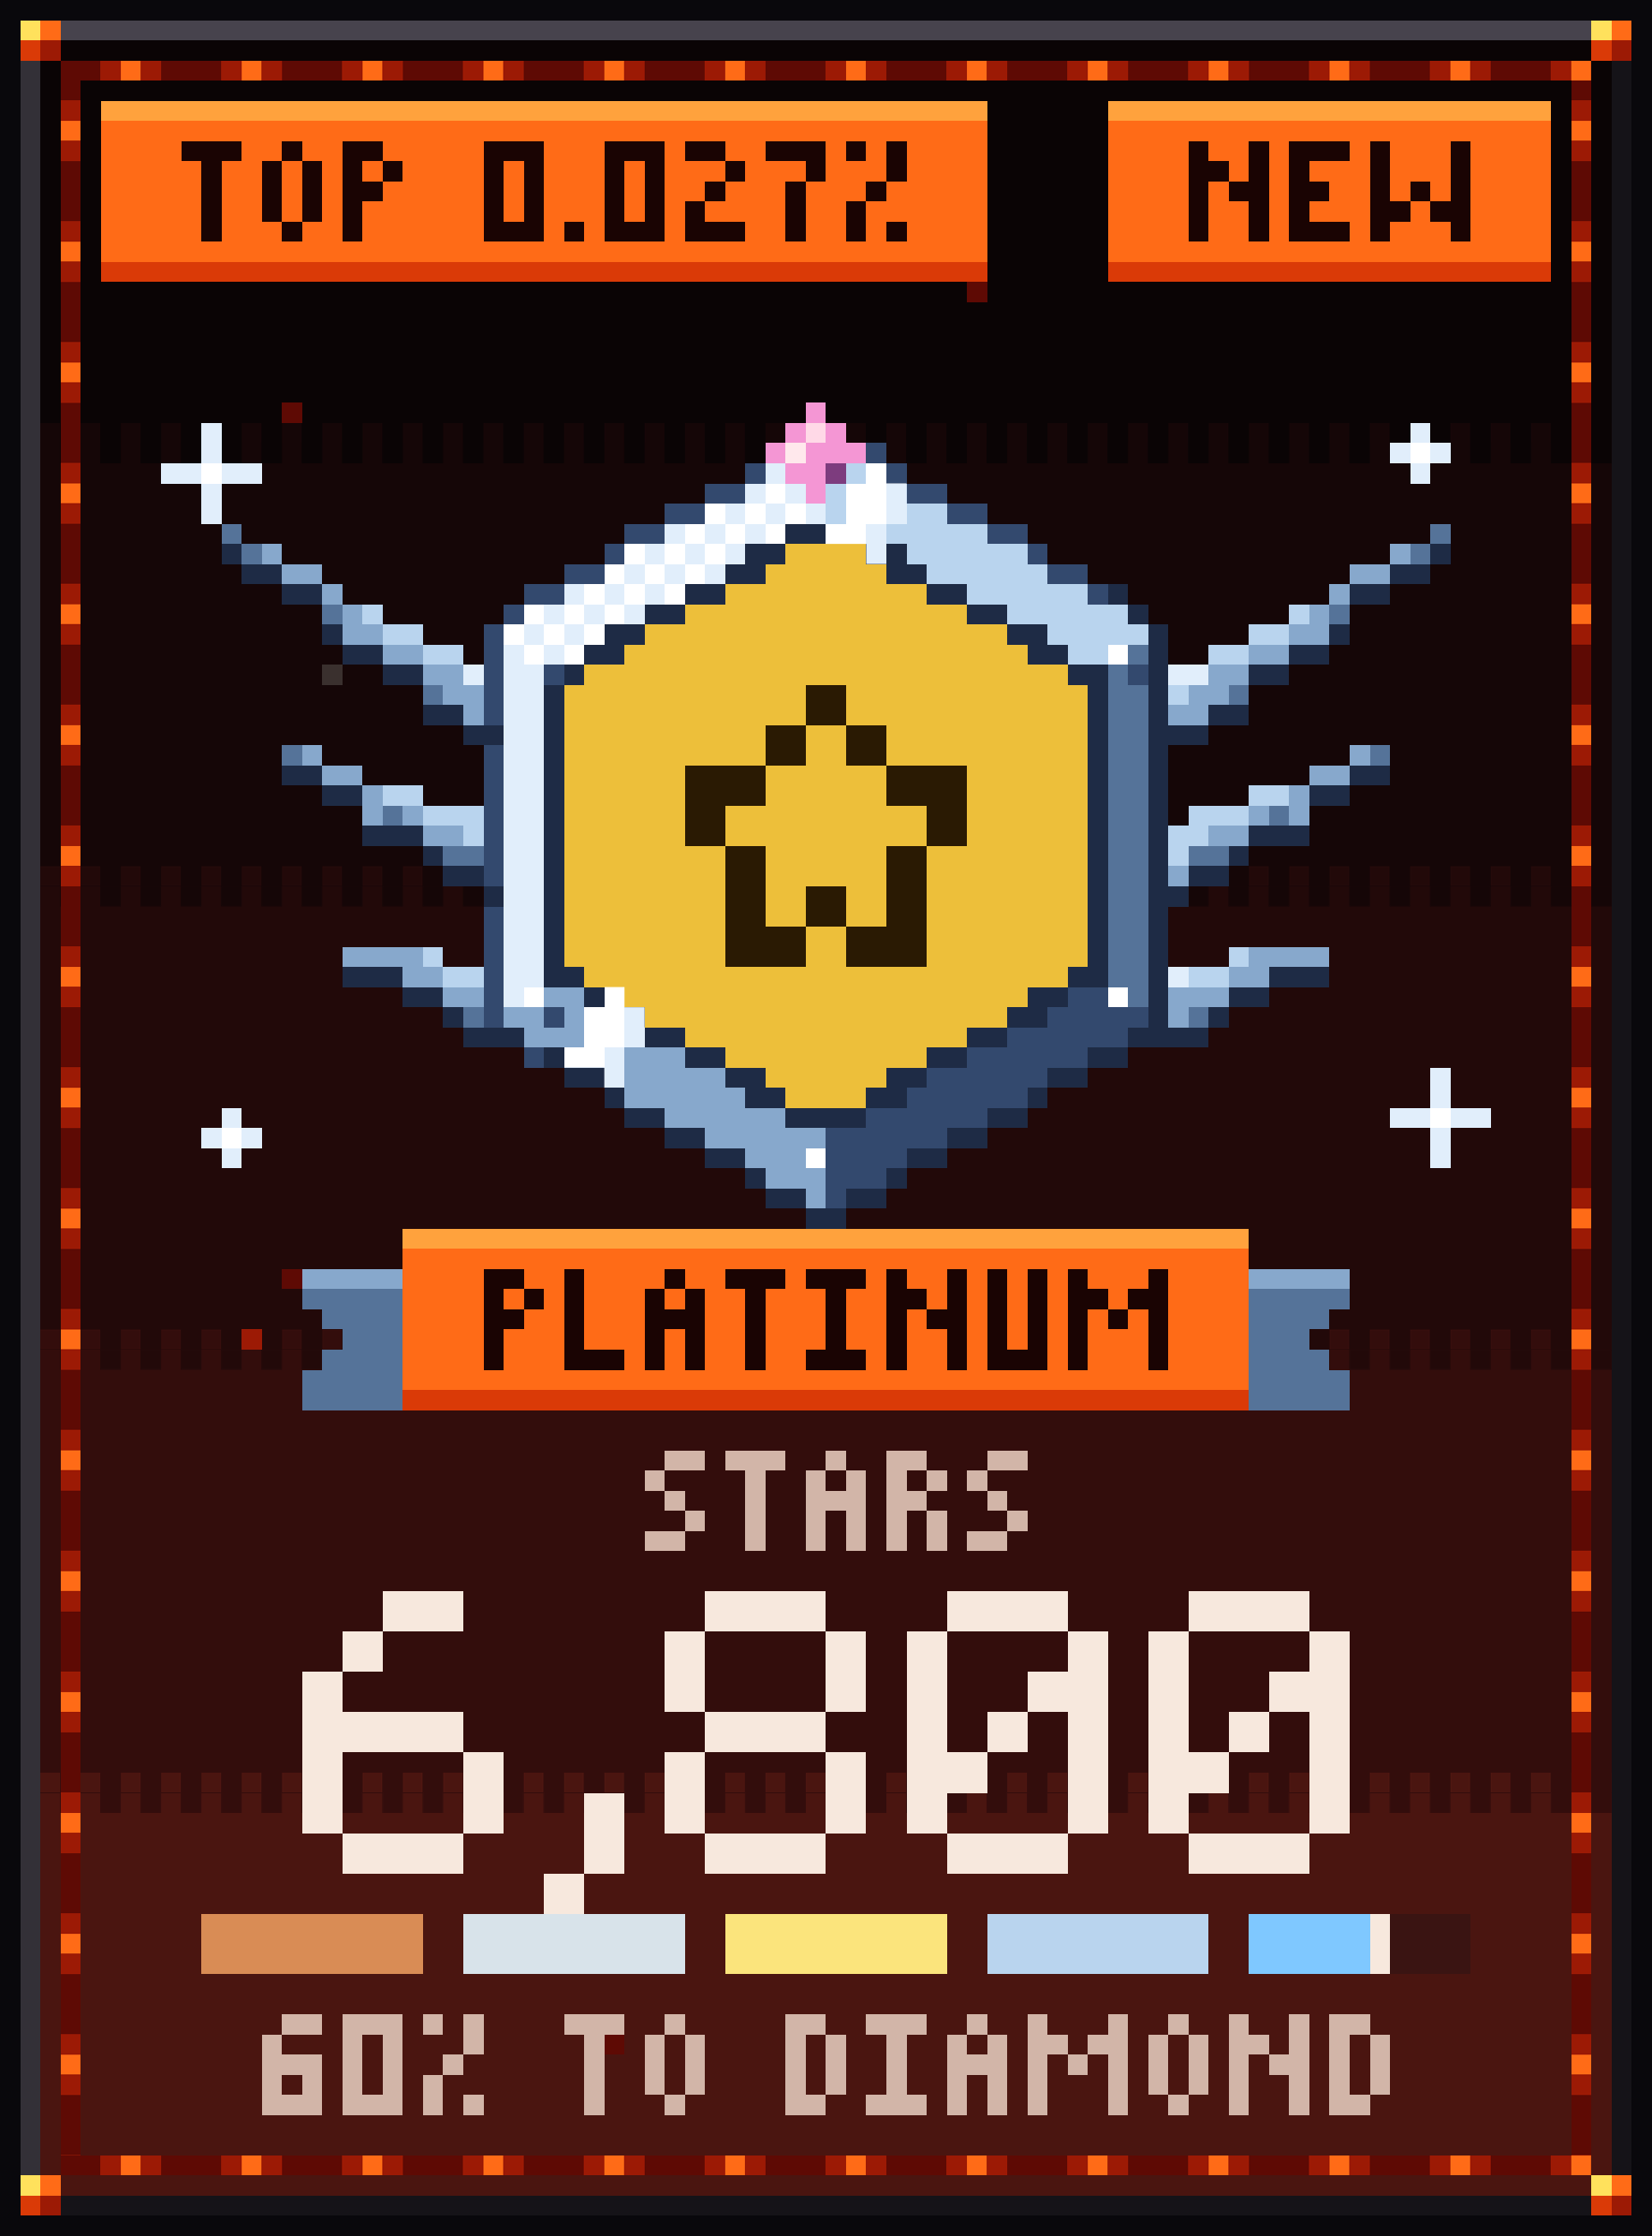
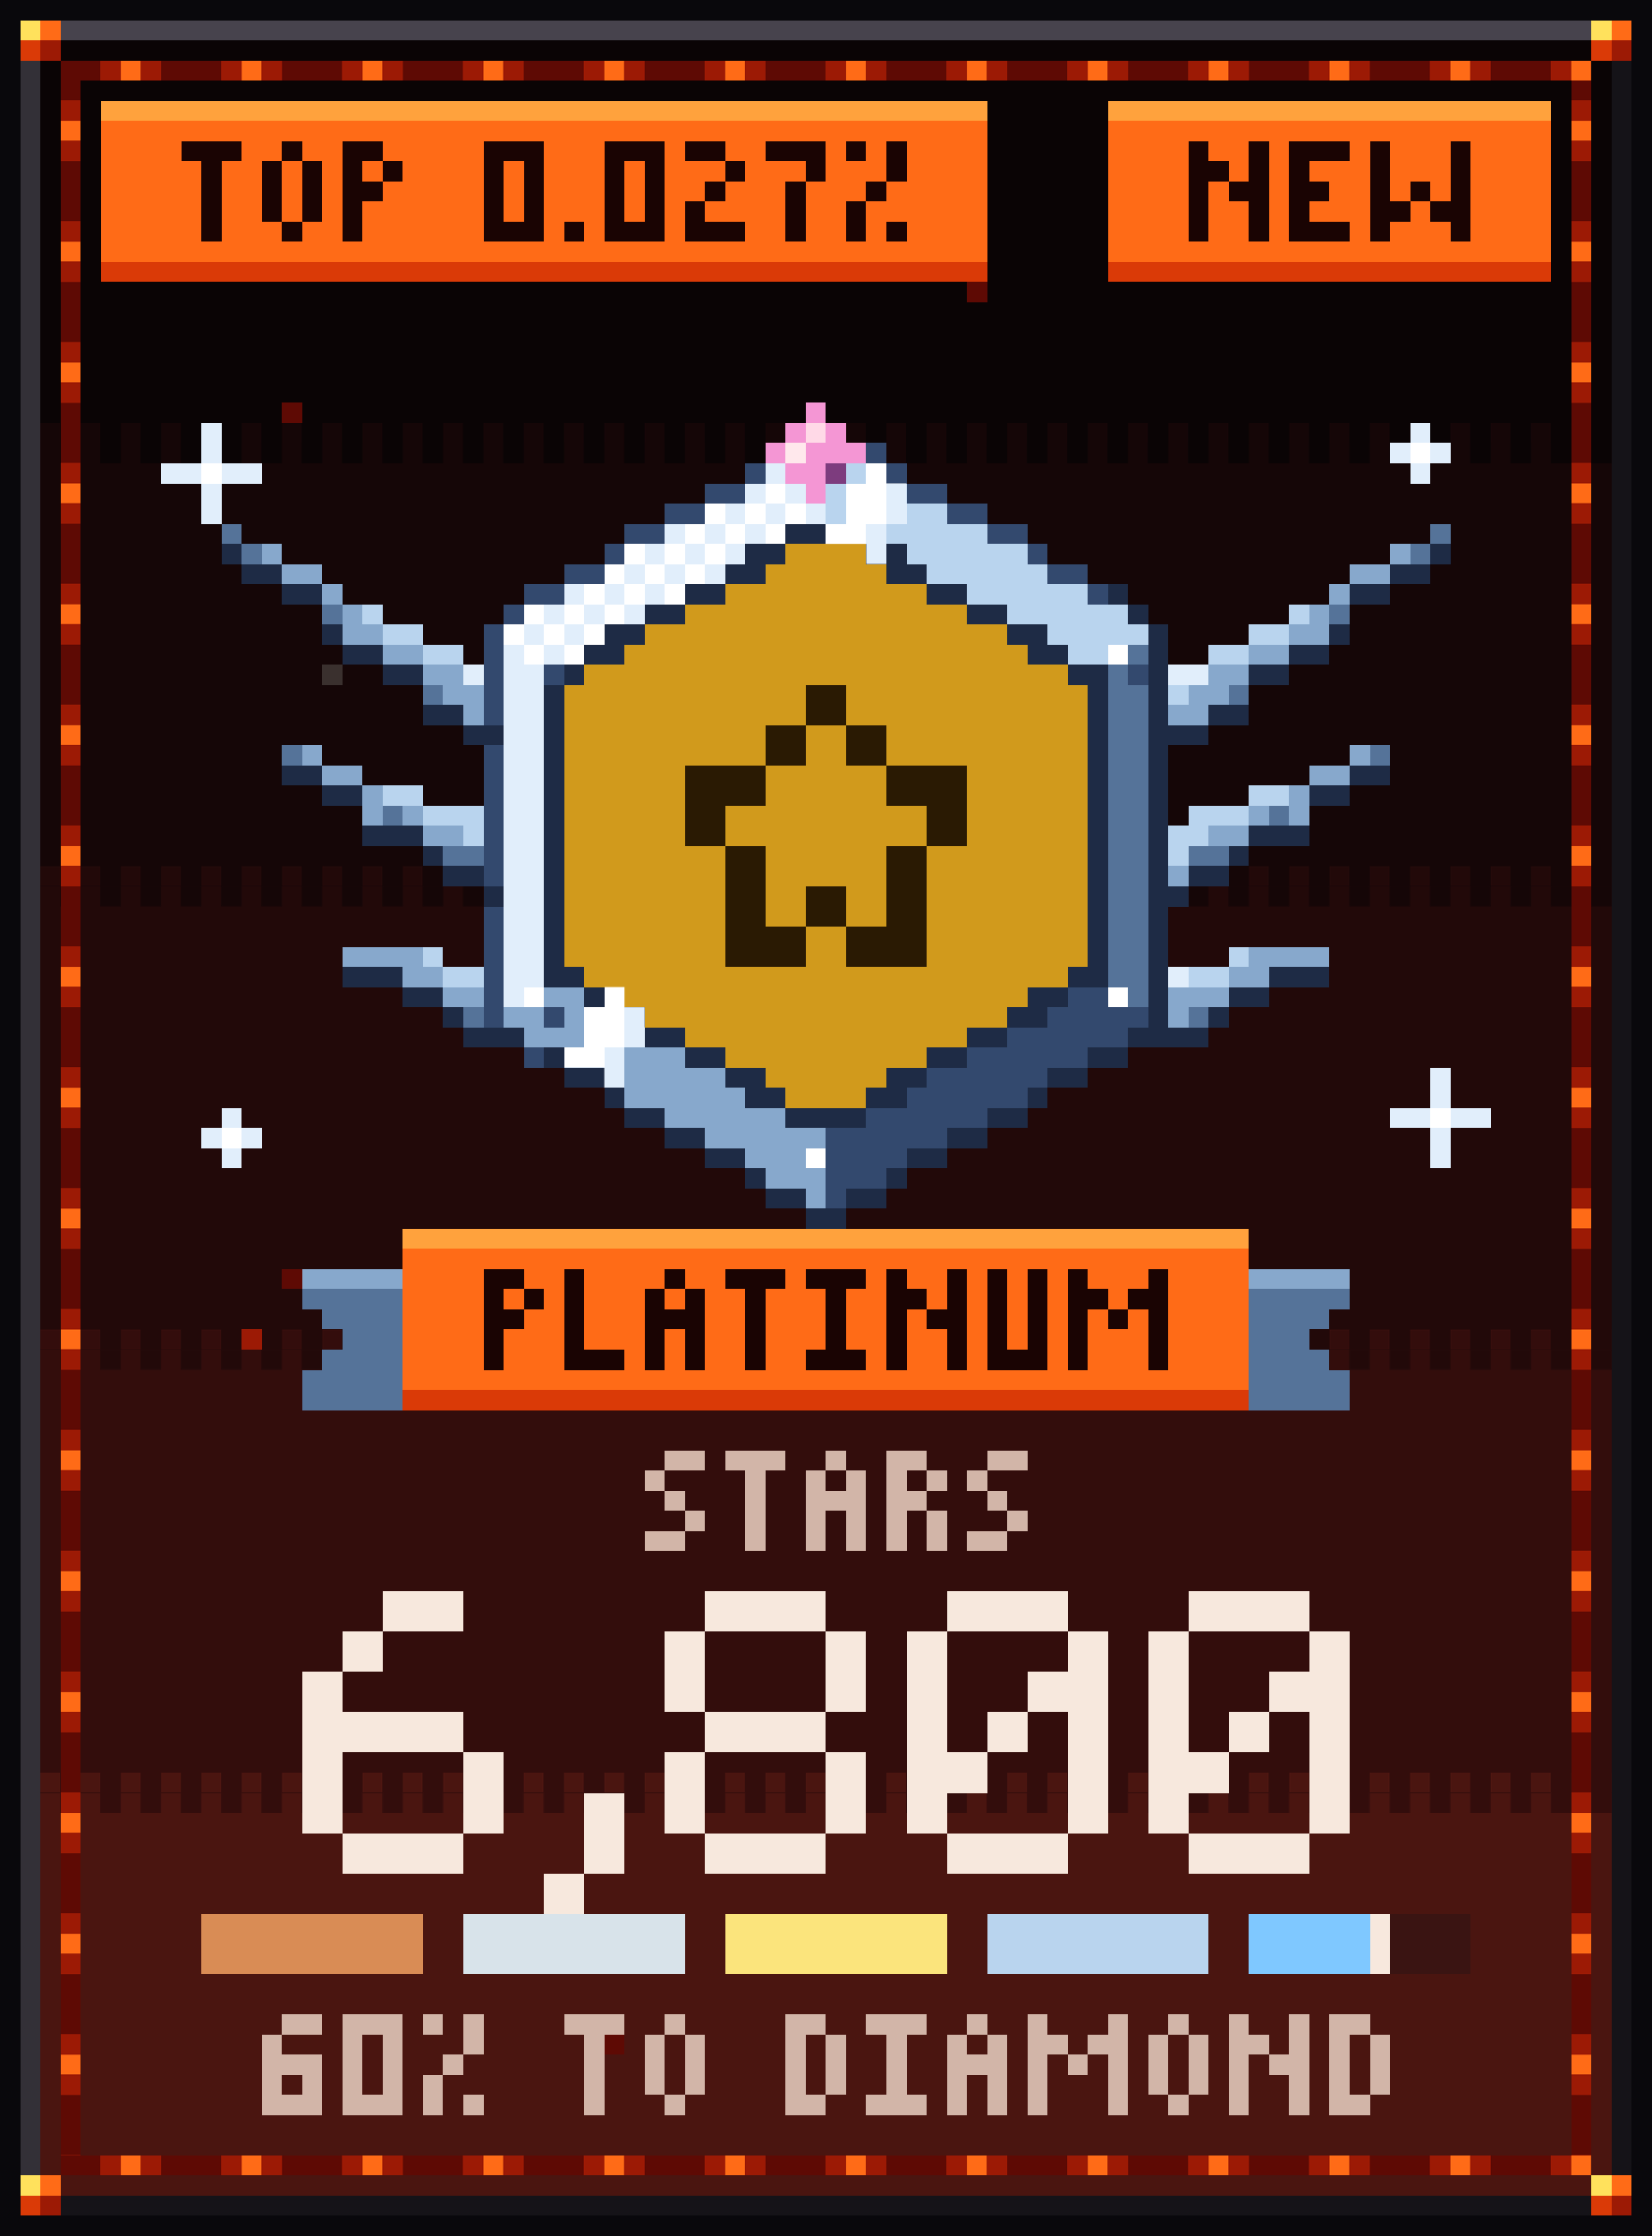
<svg xmlns="http://www.w3.org/2000/svg" width="164" height="222" viewBox="0 0 164 222" role="img" aria-label="Stars trophy: Platinum, 6,800, 60% to Diamond, top 0.027%, newly reached" shape-rendering="crispEdges">
  <style>@keyframes tw{0%{opacity:1}50%{opacity:.28}}.tw{animation:tw 1.5s steps(1,end) infinite}@keyframes gl{0%{transform:translateX(-36px)}20%,100%{transform:translateX(64px)}}.gl{animation:gl 6.5s steps(25,end) infinite}@media (prefers-reduced-motion:reduce){.tw{animation:none}.gl{animation:none;display:none}}</style>
  <g transform="scale(2)">
    <defs>
      <pattern id="tgk1" y="21" width="2" height="2" patternUnits="userSpaceOnUse">
        <rect width="1" height="1" fill="#150607" />
        <rect x="1" y="1" width="1" height="1" fill="#0A0405" />
      </pattern>
      <pattern id="tgk2" y="43" width="2" height="2" patternUnits="userSpaceOnUse">
        <rect width="1" height="1" fill="#220909" />
        <rect x="1" y="1" width="1" height="1" fill="#150607" />
      </pattern>
      <pattern id="tgk3" y="66" width="2" height="2" patternUnits="userSpaceOnUse">
        <rect width="1" height="1" fill="#330D0C" />
        <rect x="1" y="1" width="1" height="1" fill="#220909" />
      </pattern>
      <pattern id="tgk4" y="88" width="2" height="2" patternUnits="userSpaceOnUse">
        <rect width="1" height="1" fill="#4A1510" />
        <rect x="1" y="1" width="1" height="1" fill="#330D0C" />
      </pattern>
      <pattern id="frh" width="6" height="1" patternUnits="userSpaceOnUse">
        <path stroke="#5E0A04" d="M2 .5h3" />
        <path stroke="#9C1A05" d="M1 .5h1m3 0h1" />
        <path stroke="#FF6B17" d="M0 .5h1" />
      </pattern>
      <pattern id="frv" width="1" height="6" patternUnits="userSpaceOnUse">
        <path stroke="#5E0A04" d="M.5 2v3" />
        <path stroke="#9C1A05" d="M0 1.5h1m-1 4h1" />
        <path stroke="#FF6B17" d="M0 .5h1" />
      </pattern>
      <clipPath id="trgh">
        <path d="M40 22h2v1h-2zM38 23h6v1h-6zM37 24h8v1h-8zM35 25h12v1h-12zM33 26h16v1h-16zM31 27h8v1h-8zM43 27h8v1h-8zM30 28h8v1h-8zM44 28h8v1h-8zM28 29h8v1h-8zM46 29h8v1h-8zM26 30h8v1h-8zM48 30h8v1h-8zM25 31h7v1h-7zM50 31h7v1h-7zM25 32h6v1h-6zM51 32h6v1h-6zM25 33h4v1h-4zM53 33h4v1h-4zM25 34h3v1h-3zM54 34h3v1h-3zM25 35h3v1h-3zM54 35h3v1h-3zM25 36h3v1h-3zM54 36h3v1h-3zM25 37h3v1h-3zM54 37h3v1h-3zM25 38h3v1h-3zM54 38h3v1h-3zM25 39h3v1h-3zM54 39h3v1h-3zM25 40h3v1h-3zM54 40h3v1h-3zM25 41h3v1h-3zM54 41h3v1h-3zM25 42h3v1h-3zM54 42h3v1h-3zM25 43h3v1h-3zM54 43h3v1h-3zM25 44h3v1h-3zM54 44h3v1h-3zM25 45h3v1h-3zM54 45h3v1h-3zM25 46h3v1h-3zM54 46h3v1h-3zM25 47h3v1h-3zM54 47h3v1h-3zM25 48h4v1h-4zM53 48h4v1h-4zM25 49h6v1h-6zM51 49h6v1h-6zM25 50h7v1h-7zM50 50h7v1h-7zM26 51h8v1h-8zM48 51h8v1h-8zM28 52h8v1h-8zM46 52h8v1h-8zM30 53h8v1h-8zM44 53h8v1h-8zM31 54h8v1h-8zM43 54h8v1h-8zM33 55h16v1h-16zM35 56h12v1h-12zM37 57h8v1h-8zM38 58h6v1h-6zM40 59h2v1h-2z" />
      </clipPath>
      <path id="q0" d="M0 .5h2m-2 1h1m1 0h1m-3 1h2m-1.5 .5v2" />
      <path id="q1" d="M.5 0v4m-.5 .5h3" />
      <path id="q2" d="M1 .5h1m-2 1h1m1 0h1m-3 1h3m-2.5 .5v2m2-2v2" />
      <path id="q3" d="M0 .5h3m-1.5 .5v4" />
      <path id="q4" d="M0 .5h3m-1.5 .5v3m-1.5 .5h3" />
      <path id="q5" d="M0 .5h1m2.5-.5v2m-3.5-.5h2m-1.5 .5v3m1.5-2.5h2m-.5 .5v2" />
      <path id="q6" d="M.5 0v4m2-4v4m-2.5 .5h3" />
      <path id="q7" d="M0 .5h1m3 0h1m-5 1h2m1 0h2m-4.5 .5v3m1.5-2.5h1m1.5-.5v3" />
      <path id="q8" d="M0 .5h3m-3 1h1m-1 1h2m-2 1h1m-1 1h3" />
      <path id="q9" d="M.5 0v3m4-3v3m-2.5-.5h1m-3 1h2m1 0h2m-5 1h1m3 0h1" />
      <path id="q10" d="M1 .5h1m-1.5 .5v3m2-3v3m-1.5 .5h1" />
      <path id="q11" d="M0 .5h3m-2.5 .5v3m2-3v3m-2.5 .5h3" />
      <path id="q12" d="M0 4.5h1" />
      <path id="q13" d="M0 .5h2m0 1h1m-2 1h1m-2 1h1m-1 1h3" />
      <path id="q14" d="M0 .5h3m-1 1h1m-1.5 .5v3" />
      <path id="q15" d="M0 .5h1m1.5-.5v2m-1.5 .5h1m-1.5 .5v2m1.5-.5h1" />
      <path id="q16" d="M1 .5h2m-3 1h1m0 1h1m0 1h1m-3 1h2" />
      <path id="q17" d="M0 .5h2m-2 1h1m1 0h1m-3 1h2m-1.5 .5v2m2-2v2" />
      <path id="q18" d="M2 .5h2m-3 1h1m-2 1h1m-1 1h4m-3.5 .5v2m4-2v2m-3.5 .5h3" />
      <path id="q19" d="M1.5 5v2m-1.5 .5h1" />
      <path id="q20" d="M1 .5h3m-3.5 .5v2m4-2v2m-3.5 .5h3m-3.5 .5v2m4-2v2m-3.5 .5h3" />
      <path id="q21" d="M1 .5h3m-3.5 .5v3m3.5-2.5h1m-2 1h2m-3 1h1m1.5-.5v3m-4.5-1.5h2m-2 1h1m0 1h3" />
      <path id="q22" d="M1 .5h2m-3 1h1m-1 1h3m-3 1h1m1 0h1m-3 1h3" />
      <path id="q23" d="M0 .5h2m-1.5 .5v3m2-3v3m-2.5 .5h2" />
    </defs>
    <rect y="0" width="82" height="22" fill="#0A0405" />
    <rect y="22" width="82" height="22" fill="#150607" />
    <rect y="44" width="82" height="23" fill="#220909" />
    <rect y="67" width="82" height="22" fill="#330D0C" />
    <rect y="89" width="82" height="22" fill="#4A1510" />
    <rect y="21" width="82" height="2" fill="url(#tgk1)" />
    <rect y="43" width="82" height="2" fill="url(#tgk2)" />
    <rect y="66" width="82" height="2" fill="url(#tgk3)" />
    <rect y="88" width="82" height="2" fill="url(#tgk4)" />
    <path stroke="#3A302E" d="M16 33.5h1m8 34h1m36 12h1m-9 22h1" />
    <path stroke="#5E0A04" d="M48 14.5h1m-35 6h1m-1 43h1m15 38h1m30 1h1" />
    <path stroke="#9C1A05" d="M12 66.5h1" />
    <rect x="0" y="0" width="82" height="1" fill="#09080C" />
    <rect x="0" y="110" width="82" height="1" fill="#09080C" />
    <rect x="0" y="0" width="1" height="111" fill="#09080C" />
    <rect x="81" y="0" width="1" height="111" fill="#09080C" />
    <rect x="1" y="1" width="80" height="1" fill="#47434D" />
    <rect x="1" y="1" width="1" height="109" fill="#333037" />
    <rect x="1" y="109" width="80" height="1" fill="#151318" />
    <rect x="80" y="1" width="1" height="109" fill="#151318" />
    <rect x="3" y="3" width="76" height="1" fill="url(#frh)" />
    <rect x="3" y="107" width="76" height="1" fill="url(#frh)" />
    <rect x="3" y="4" width="1" height="103" fill="url(#frv)" />
    <rect x="78" y="4" width="1" height="103" fill="url(#frv)" />
    <path stroke="#1E2B45" d="M39 26.5h4m-32 1h1m25 0h2m4 0h2m26 0h1m-60 1h2m22 0h2m6 0h2m23 0h2m-57 1h2m18 0h2m10 0h2m7 0h1m11 0h2m-37 1h2m14 0h2m6 0h1m-41 1h1m13 0h2m18 0h2m5.5-.5v5m8.5-4.5h1m-50 1h2m10 0h2m20 0h2m11 0h2m-47 1h2m7 0h1m24 0h2m7 0h2m-36.5 .5v14m27-14v14m-33.5-12.5h2m37 0h2m-39 1h2m32 0h3m-2.5 .5v7m-43.5-5.5h2m51 0h2m-53 1h2m47 0h2m-49 2h3m41 0h3m-44 1h1m39 0h1m-40 1h2m35 0h2m-37 1h1m32 0h2m-1.5 .5v6m-40.5-2.5h3m7 0h2m24 0h2m8 0h3m-46 1h2m7 0h2m20 0h2m8 0h2m-41 1h1m7 0h2m18 0h2m8 0h1m-38 1h3m6 0h2m14 0h2m6 0h4m-33 1h1m6 0h2m10 0h2m6 0h2m-28 1h2m6 0h2m6 0h2m6 0h2m-24 1h1m6 0h2m4 0h2m6 0h1m-21 1h2m6 0h4m6 0h2m-18 1h2m12 0h2m-14 1h2m8 0h2m-10 1h1m6 0h1m-7 1h2m2 0h2m-4 1h2" />
    <path stroke="#2A1A03" d="M40 34.5h2m-2 1h2m-4 1h2m2 0h2m-6 1h2m2 0h2m-10 1h4m6 0h4m-14 1h4m6 0h4m-14 1h2m10 0h2m-14 1h2m10 0h2m-12 1h2m6 0h2m-10 1h2m6 0h2m-10 1h2m2 0h2m2 0h2m-10 1h2m2 0h2m2 0h2m-10 1h4m2 0h4m-10 1h4m2 0h4" />
    <path stroke="#33496E" d="M43 22.5h1m-7 1h1m6 0h1m-10 1h2m8 0h2m-14 1h2m12 0h2m-18 1h2m16 0h2m-21 1h1m20 0h1m-24 1h2m22 0h2m-28 1h2m26 0h1m-30 1h1m-1.5 .5v5m2.5-2.5h1m28 0h1m-32.5 3.5v7m0 1v6m28.5-1.5h2m-28 1h1m24 0h5m-7 1h6m-30 1h1m21 0h6m-8 1h6m-7 1h6m-8 1h6m-8 1h6m-6 1h4m-4 1h3m-3 1h1" />
    <path stroke="#3A1412" d="M69 95.5h4m-4 1h4m-4 1h4" />
    <path stroke="#557399" d="M11 26.5h1m59 0h1m-60 1h1m57 0h1m-55 3h1m49 0h1m-11 2h1m-2 1h1m-35 1h1m33 0h2m4 0h1m-7 1h2m-2 1h2m-43 1h1m40 0h2m11 0h1m-14 1h2m-2 1h2m-38 1h1m35 0h2m6 0h1m-9 1h2m-35 1h2m31 0h2m2 0h2m-6 1h2m-2 1h2m-2 1h2m-2 1h2m-2 1h2m-2 1h2m-1 1h1m-34 1h1m35 0h1m-45 14h5m42 0h5m-51 1h4m42 0h4m-49 1h3m42 0h3m-49 1h4m42 0h4m-51 1h5m42 0h5m-52 1h5m42 0h5" />
    <path stroke="#7D3C7E" d="M41 23.5h1" />
    <path stroke="#7FC8FF" d="M62 95.5h6m-6 1h6m-6 1h6" />
    <path stroke="#87A8CC" d="M13 27.5h1m55 0h1m-56 1h2m51 0h2m-53 1h1m49 0h1m-50 1h1m47 0h1m-49 1h2m45 0h2m-47 1h2m41 0h2m-43 1h2m37 0h2m-40 1h2m35 0h2m-38 1h1m34 0h2m-45 2h1m51 0h1m-52 1h2m47 0h2m-48.5 .5v2m46-2v2m-44.5-.5h1m41 0h1m-42 1h2m37 0h2m-4 2h1m-42 4h4m41 0h4m-46 1h2m39 0h2m-41 1h2m3 0h2m29 0h3m-36 1h2m1 0h2m28 0h1m-33 1h6m-4 1h6m-4 1h6m-5 1h6m-4 1h6m-4 1h6m-4 1h3m-2 1h3m-1 1h1m-26 4h5m42 0h5" />
    <path stroke="#9C1A05" d="M2 2.5h1m77 0h1m-79 107h1m77 0h1" />
    <path stroke="#B9D4EE" d="M42 23.5h2m-3 1h4m-4 1h6m-4 1h6m-4 1h6m-5 1h6m-4 1h6m-36 1h1m31 0h6m8 0h1m-46 1h2m31 0h5m5 0h2m-43 1h2m30 0h2m5 0h2m-4 2h1m-40 5h2m41 0h2m-43 1h3m35 0h3m-39 1h1m34 0h2m-2 1h1m-38 5h1m39 0h1m-40 1h2m35 0h2m-12 47h11m-11 1h11m-11 1h11" />
+     <path stroke="#D19A1C" d="M39 27.5h4m-5 1h6m-8 1h10m-12 1h14m-16 1h18m-19 1h20m-22 1h24m-25 1h12m2 0h12m-26 1h12m2 0h12m-26 1h10m2 0h2m2 0h10m-26 1h10m2 0h2m2 0h10m-26 1h6m4 0h6m4 0h6m-26 1h6m4 0h6m4 0h6m-26 1h6m2 0h10m2 0h6m-26 1h6m2 0h10m2 0h6m-26 1h8m2 0h6m2 0h8m-26 1h8m2 0h6m2 0h8m-26 1h8m2 0h2m2 0h2m2 0h8m-26 1h8m2 0h2m2 0h2m2 0h8m-26 1h8m4 0h2m4 0h8m-26 1h8m4 0h2m4 0h8m-25 1h24m-22 1h20m-19 1h18m-16 1h14m-12 1h10m-8 1h6m-5 1h4" />
    <path stroke="#D8E3EA" d="M23 95.5h11m-11 1h11m-11 1h11" />
    <path stroke="#D98C55" d="M10 95.5h11m-11 1h11m-11 1h11" />
    <path stroke="#DA3A07" d="M1 2.5h1m77 0h1m-75 11h44m6 0h22m-57 56h42m-61 40h1m77 0h1" />
    <path stroke="#E1EEFB" d="M38 23.5h1m-2 1h1m1 0h1m-4 1h1m1 0h1m1 0h1m-8 1h1m1 0h1m1 0h1m-6 1h1m1 0h1m1 0h1m-6 1h1m1 0h1m1 0h1m-8 1h1m1 0h1m1 0h1m-6 1h1m1 0h1m1 0h1m-6 1h1m1 0h1m-4 1h1m1 0h1m-5 1h1m1 0h2m31 0h2m-35 1h2m-2 1h2m-2 1h2m-2 1h2m-2 1h2m-2 1h2m-2 1h2m-2 1h2m-2 1h2m-2 1h2m-2 1h2m-2 1h2m-2 1h2m-2 1h2m-2 1h2m31 0h1m-34 1h1" />
-     <path stroke="#EDBF3A" d="M39 27.5h4m-5 1h6m-8 1h10m-12 1h14m-16 1h18m-19 1h20m-22 1h24m-25 1h12m2 0h12m-26 1h12m2 0h12m-26 1h10m2 0h2m2 0h10m-26 1h10m2 0h2m2 0h10m-26 1h6m4 0h6m4 0h6m-26 1h6m4 0h6m4 0h6m-26 1h6m2 0h10m2 0h6m-26 1h6m2 0h10m2 0h6m-26 1h8m2 0h6m2 0h8m-26 1h8m2 0h6m2 0h8m-26 1h8m2 0h2m2 0h2m2 0h8m-26 1h8m2 0h2m2 0h2m2 0h8m-26 1h8m4 0h2m4 0h8m-26 1h8m4 0h2m4 0h8m-25 1h24m-22 1h20m-19 1h18m-16 1h14m-12 1h10m-8 1h6m-5 1h4" />
    <path stroke="#F496D4" d="M40 20.5h1m-2 1h1m1 0h1m-4 1h1m1 0h3m-4 1h2m-1 1h1" />
    <path stroke="#F7E8DD" d="M68.5 95v3" />
    <path stroke="#FBE47C" d="M36 95.5h11m-11 1h11m-11 1h11" />
    <path stroke="#FF6B17" d="M2 1.5h1m77 0h1m-76 5h44m6 0h22m-72 1h44m6 0h22m-72 1h44m6 0h22m-72 1h44m6 0h22m-72 1h44m6 0h22m-72 1h44m6 0h22m-72 1h44m6 0h22m-57 50h42m-42 1h42m-42 1h42m-42 1h42m-42 1h42m-42 1h42m-42 1h42m-60 40h1m77 0h1" />
    <path stroke="#FFA23D" d="M5 5.5h44m6 0h22m-57 56h42" />
    <path stroke="#FFD9E7" d="M40 21.5h1" />
    <path stroke="#FFE15C" d="M1 1.5h1m77 0h1m-79 107h1m77 0h1" />
    <path stroke="#FFE8EC" d="M39 22.5h1" />
    <path stroke="#FFFFFF" d="M38 24.5h1m-4 1h1m1 0h1m1 0h1m-6 1h1m1 0h1m1 0h1m-8 1h1m1 0h1m1 0h1m-6 1h1m1 0h1m1 0h1m-6 1h1m1 0h1m1 0h1m-8 1h1m1 0h1m1 0h1m-6 1h1m1 0h1m1 0h1m-4 1h1m1 0h1m26 0h1m-30 17h1m28 0h1m-16 8h1" />
    <g stroke="#1A0403">
      <g transform="translate(0 63)">
        <use href="#q0" x="24" />
        <use href="#q1" x="28" />
        <use href="#q2" x="32" />
        <use href="#q3" x="36" />
        <use href="#q4" x="40" />
        <use href="#q5" x="44" />
        <use href="#q6" x="49" />
        <use href="#q7" x="53" />
      </g>
      <g transform="translate(0 7)">
        <use href="#q5" x="59" />
        <use href="#q8" x="64" />
        <use href="#q9" x="68" />
        <use href="#q3" x="9" />
        <use href="#q10" x="13" />
        <use href="#q0" x="17" />
        <use href="#q11" x="24" />
        <use href="#q12" x="28" />
        <use href="#q11" x="30" />
        <use href="#q13" x="34" />
        <use href="#q14" x="38" />
        <use href="#q15" x="42" />
      </g>
    </g>
    <g stroke="#D2B5A8">
      <g transform="translate(0 72)">
        <use href="#q16" x="32" />
        <use href="#q3" x="36" />
        <use href="#q2" x="40" />
        <use href="#q17" x="44" />
        <use href="#q16" x="48" />
      </g>
      <g transform="translate(0 100)">
        <use href="#q22" x="13" />
        <use href="#q11" x="17" />
        <use href="#q15" x="21" />
        <use href="#q3" x="28" />
        <use href="#q10" x="32" />
        <use href="#q23" x="39" />
        <use href="#q4" x="43" />
        <use href="#q2" x="47" />
        <use href="#q7" x="51" />
        <use href="#q10" x="57" />
        <use href="#q5" x="61" />
        <use href="#q23" x="66" />
      </g>
    </g>
    <g stroke="#F7E8DD">
      <use href="#q18" transform="translate(15 79) scale(2)" />
      <use href="#q19" transform="translate(27 79) scale(2)" />
      <use href="#q20" transform="translate(33 79) scale(2)" />
      <use href="#q21" transform="translate(45 79) scale(2)" />
      <use href="#q21" transform="translate(57 79) scale(2)" />
    </g>
    <g clip-path="url(#trgh)">
      <g class="gl">
        <path stroke="#E1EEFB" d="M45.5 22v2m-1 0v2m-1 0v2m-1 0v2m-1 0v2m-1 0v2m-1 0v2m-1 0v2m-1 0v2m-1 0v2m-1 0v2m-1 0v2m-1 0v2m-1 0v2m-1 0v2m-1 0v2m-1 0v2m-1 0v2m-1 0v2" />
        <path stroke="#FFFFFF" d="M43 22.5h2m-2 1h2m-3 1h2m-2 1h2m-3 1h2m-2 1h2m-3 1h2m-2 1h2m-3 1h2m-2 1h2m-3 1h2m-2 1h2m-3 1h2m-2 1h2m-3 1h2m-2 1h2m-3 1h2m-2 1h2m-3 1h2m-2 1h2m-3 1h2m-2 1h2m-3 1h2m-2 1h2m-3 1h2m-2 1h2m-3 1h2m-2 1h2m-3 1h2m-2 1h2m-3 1h2m-2 1h2m-3 1h2m-2 1h2m-3 1h2m-2 1h2m-3 1h2m-2 1h2" />
      </g>
    </g>
    <g class="tw" style="animation-delay:0.0s">
      <path stroke="#E1EEFB" d="M10.5 21v2m-2.5 .5h2m1 0h2m-2.5 .5v2" />
      <path stroke="#FFFFFF" d="M10 23.5h1" />
    </g>
    <g class="tw" style="animation-delay:0.5s">
      <path stroke="#E1EEFB" d="M70 21.5h1m-2 1h1m1 0h1m-2 1h1" />
      <path stroke="#FFFFFF" d="M70 22.5h1" />
    </g>
    <g class="tw" style="animation-delay:1.0s">
      <path stroke="#E1EEFB" d="M71.5 53v2m-2.5 .5h2m1 0h2m-2.5 .5v2" />
      <path stroke="#FFFFFF" d="M71 55.5h1" />
    </g>
    <g class="tw" style="animation-delay:0.0s">
      <path stroke="#E1EEFB" d="M11 55.5h1m-2 1h1m1 0h1m-2 1h1" />
      <path stroke="#FFFFFF" d="M11 56.5h1" />
    </g>
  </g>
</svg>
